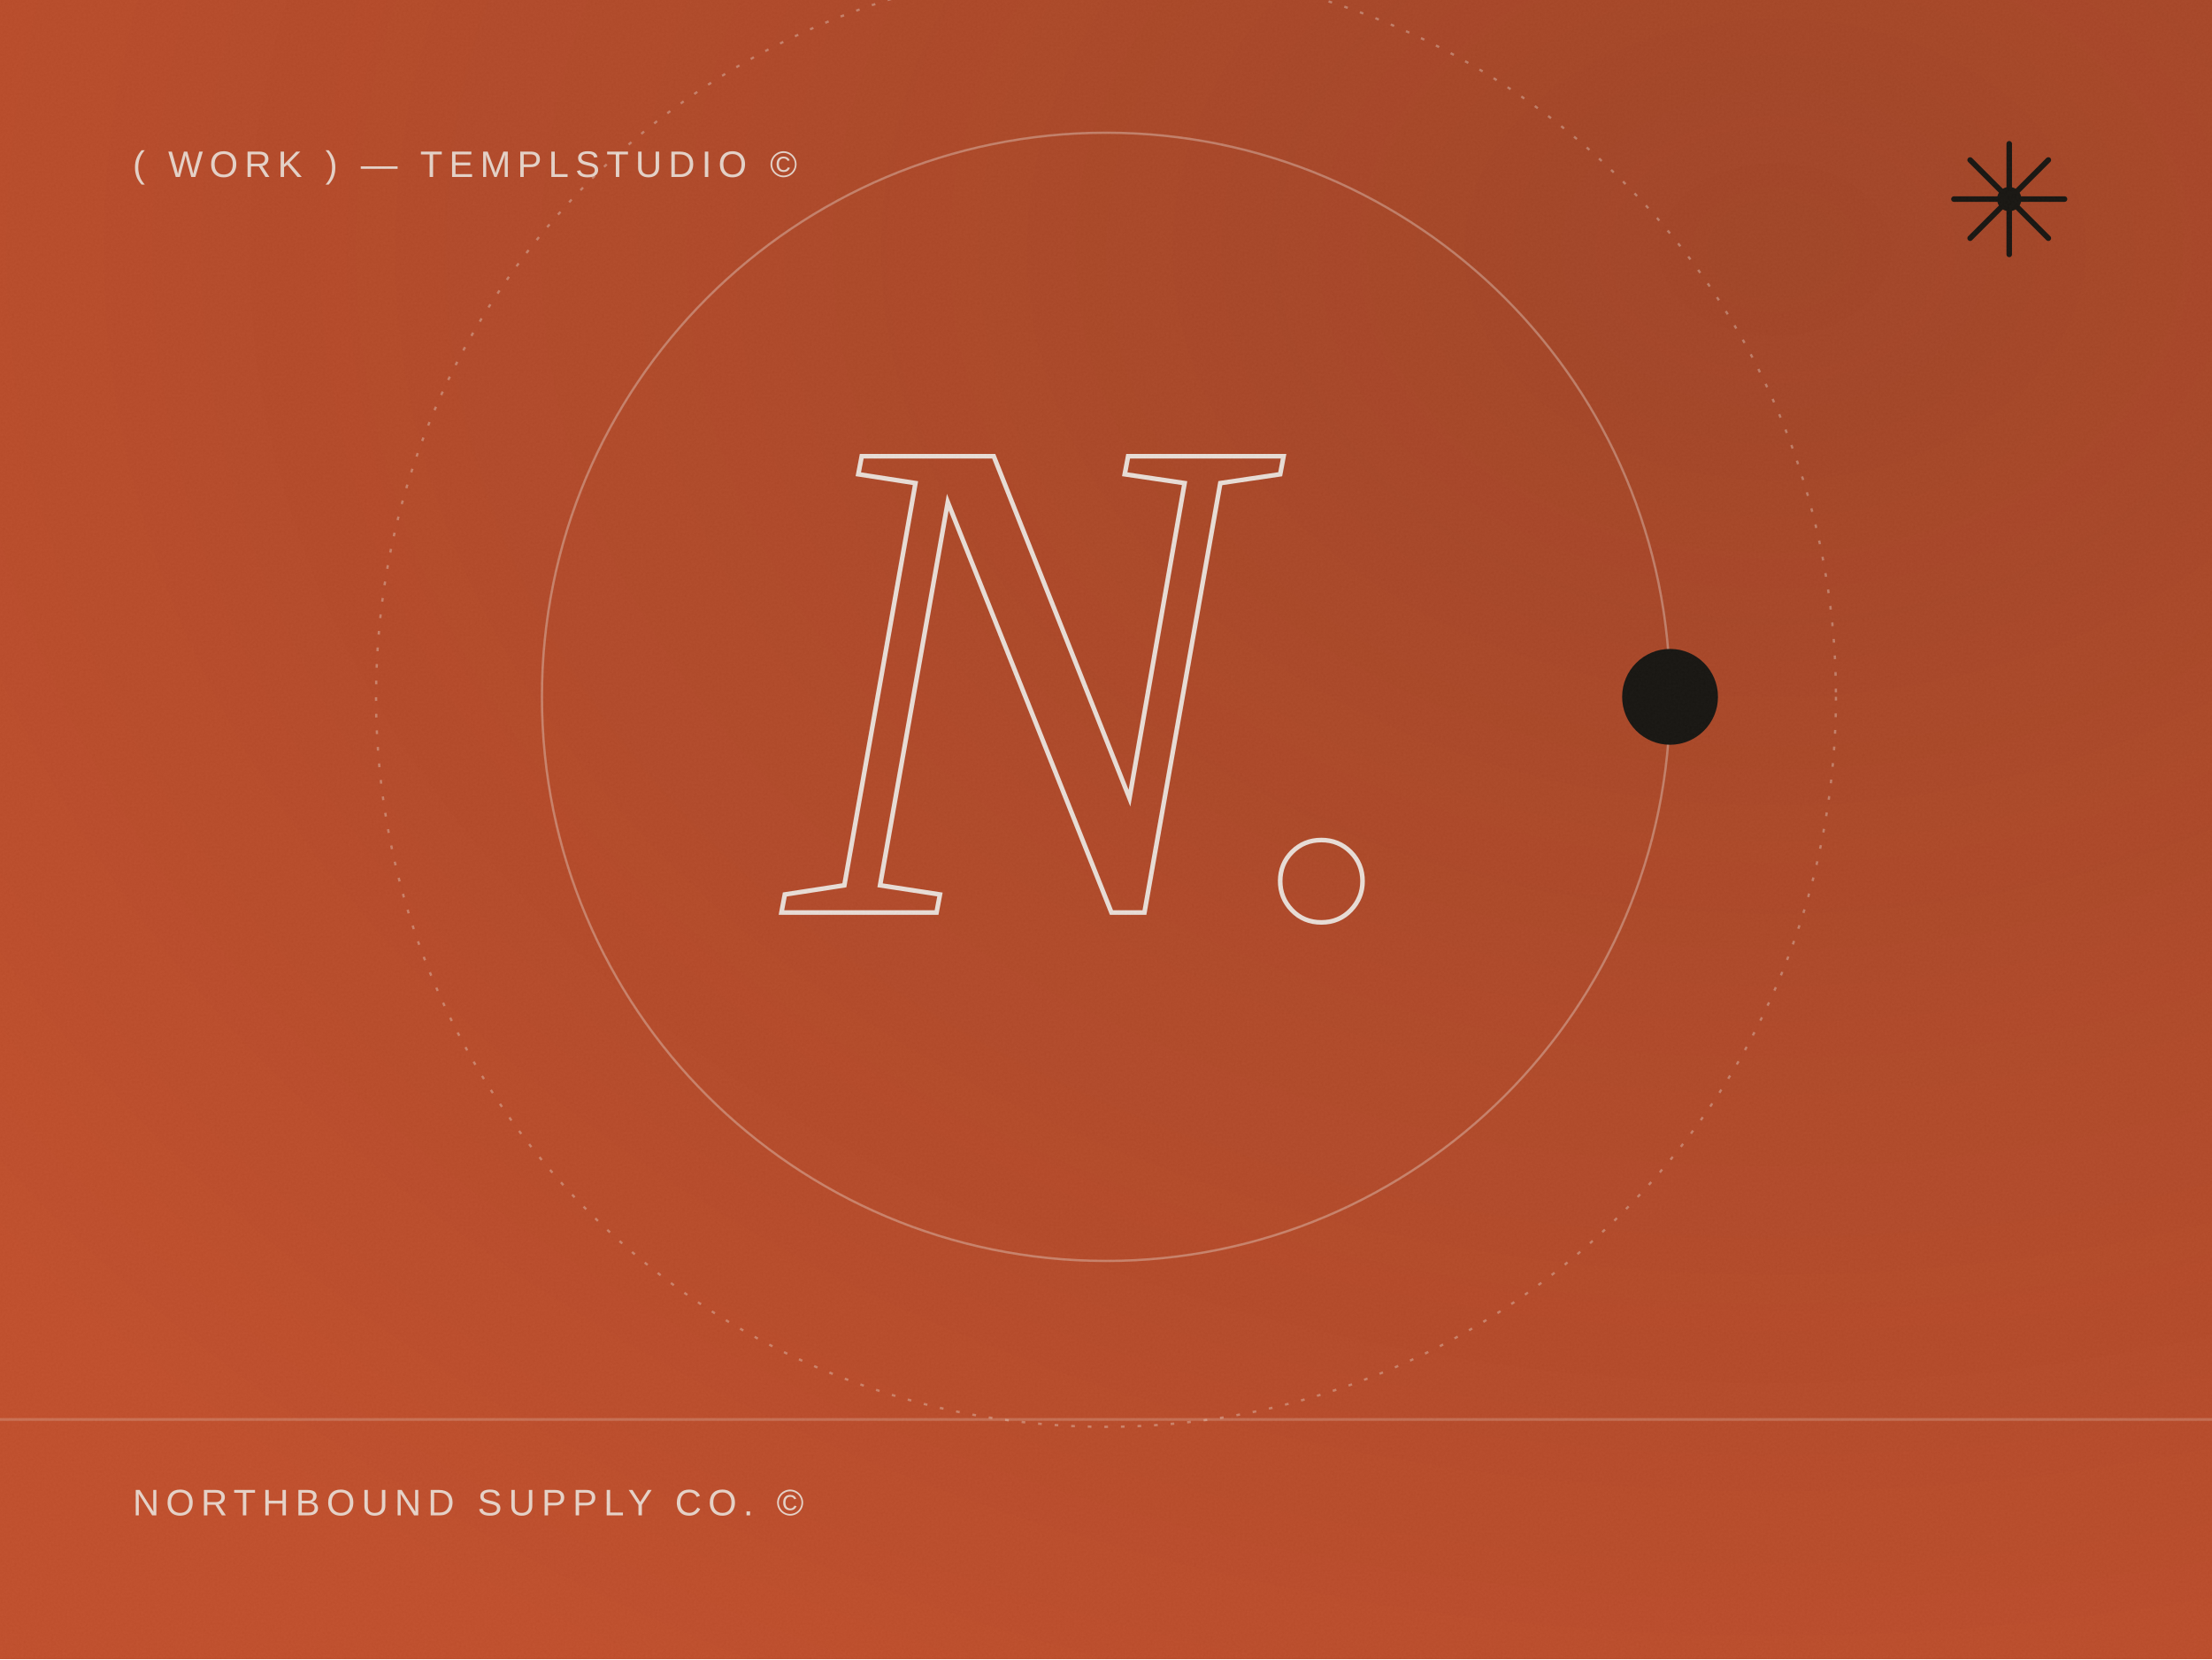
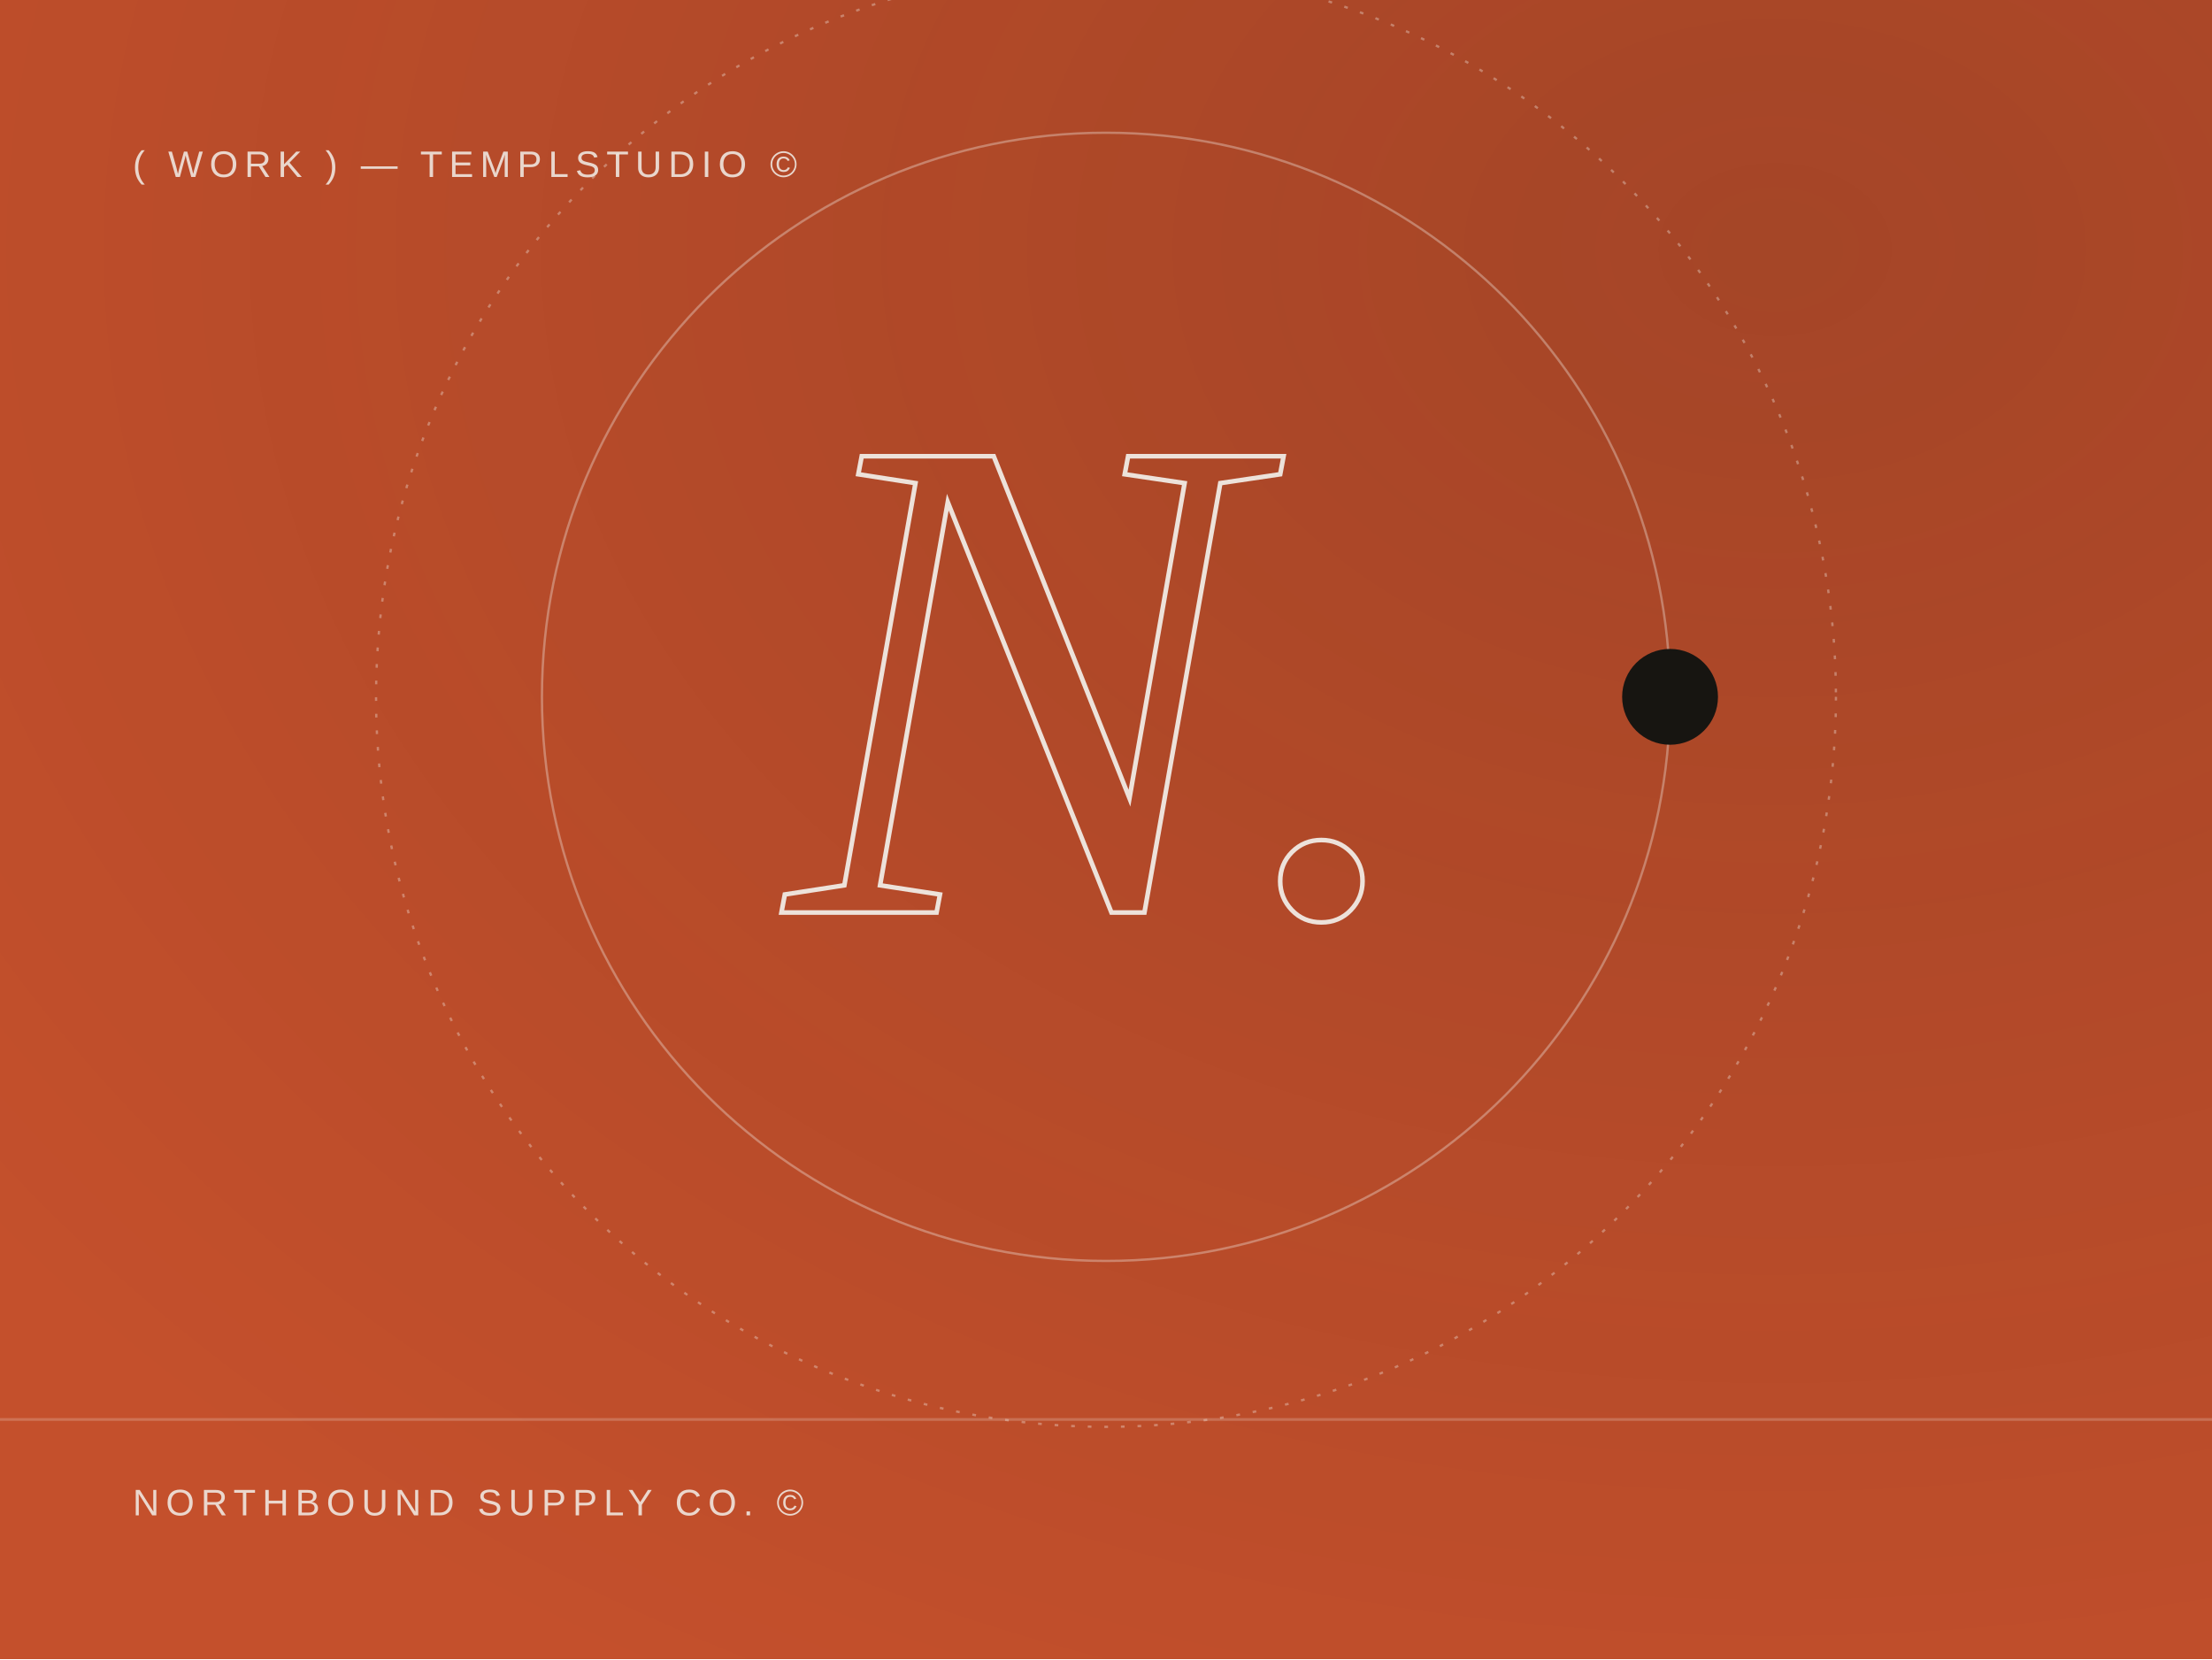
<svg xmlns="http://www.w3.org/2000/svg" width="1200" height="900" viewBox="0 0 1200 900">
  <defs>
-     <filter id="g" x="0" y="0" width="100%" height="100%">
-       <feTurbulence type="fractalNoise" baseFrequency="0.8" numOctaves="2" stitchTiles="stitch" />
-       <feColorMatrix type="saturate" values="0" />
-       <feComponentTransfer>
-         <feFuncA type="linear" slope="0.5" />
-       </feComponentTransfer>
-       <feComposite operator="over" in2="SourceGraphic" />
-     </filter>
    <radialGradient id="wash" cx="0.8" cy="0.15" r="1">
      <stop offset="0" stop-color="rgba(23,21,17,0.18)" />
      <stop offset="1" stop-color="rgba(0,0,0,0)" />
    </radialGradient>
  </defs>
  <rect width="1200" height="900" fill="#C4502C" />
  <rect width="1200" height="900" fill="url(#wash)" />
  <circle cx="600" cy="378" r="306" fill="none" stroke="rgba(242,239,233,0.35)" stroke-width="1.25" />
  <circle cx="600" cy="378" r="396" fill="none" stroke="rgba(242,239,233,0.35)" stroke-width="1.25" stroke-dasharray="2 7" />
  <line x1="0" y1="770" x2="1200" y2="770" stroke="rgba(242,239,233,0.22)" stroke-width="1.5" />
  <circle cx="906" cy="378" r="26" fill="#171511" />
-   <g>
-     <line x1="1090" y1="108" x2="1120" y2="108" stroke="#171511" stroke-width="3" stroke-linecap="round" />
-     <line x1="1090" y1="108" x2="1111.213" y2="129.213" stroke="#171511" stroke-width="3" stroke-linecap="round" />
-     <line x1="1090" y1="108" x2="1090" y2="138" stroke="#171511" stroke-width="3" stroke-linecap="round" />
-     <line x1="1090" y1="108" x2="1068.787" y2="129.213" stroke="#171511" stroke-width="3" stroke-linecap="round" />
-     <line x1="1090" y1="108" x2="1060" y2="108" stroke="#171511" stroke-width="3" stroke-linecap="round" />
-     <line x1="1090" y1="108" x2="1068.787" y2="86.787" stroke="#171511" stroke-width="3" stroke-linecap="round" />
-     <line x1="1090" y1="108" x2="1090" y2="78" stroke="#171511" stroke-width="3" stroke-linecap="round" />
-     <line x1="1090" y1="108" x2="1111.213" y2="86.787" stroke="#171511" stroke-width="3" stroke-linecap="round" />
-     <circle cx="1090" cy="108" r="6.6" fill="#171511" />
-   </g>
  <text x="72" y="96" font-family="'Helvetica Neue', Arial, sans-serif" font-size="20" letter-spacing="3.5" fill="rgba(242,239,233,0.85)">( WORK ) — TEMPLSTUDIO ©</text>
  <text x="72" y="822" font-family="'Helvetica Neue', Arial, sans-serif" font-size="20" letter-spacing="3.5" fill="rgba(242,239,233,0.85)">NORTHBOUND SUPPLY CO. ©</text>
  <text x="600" y="495" text-anchor="middle" font-family="Georgia, 'Times New Roman', serif" font-style="italic" font-size="378" fill="none" stroke="rgba(242,239,233,0.92)" stroke-width="2.5">N.</text>
-   <rect width="1200" height="900" filter="url(#g)" opacity="0.05" />
</svg>
